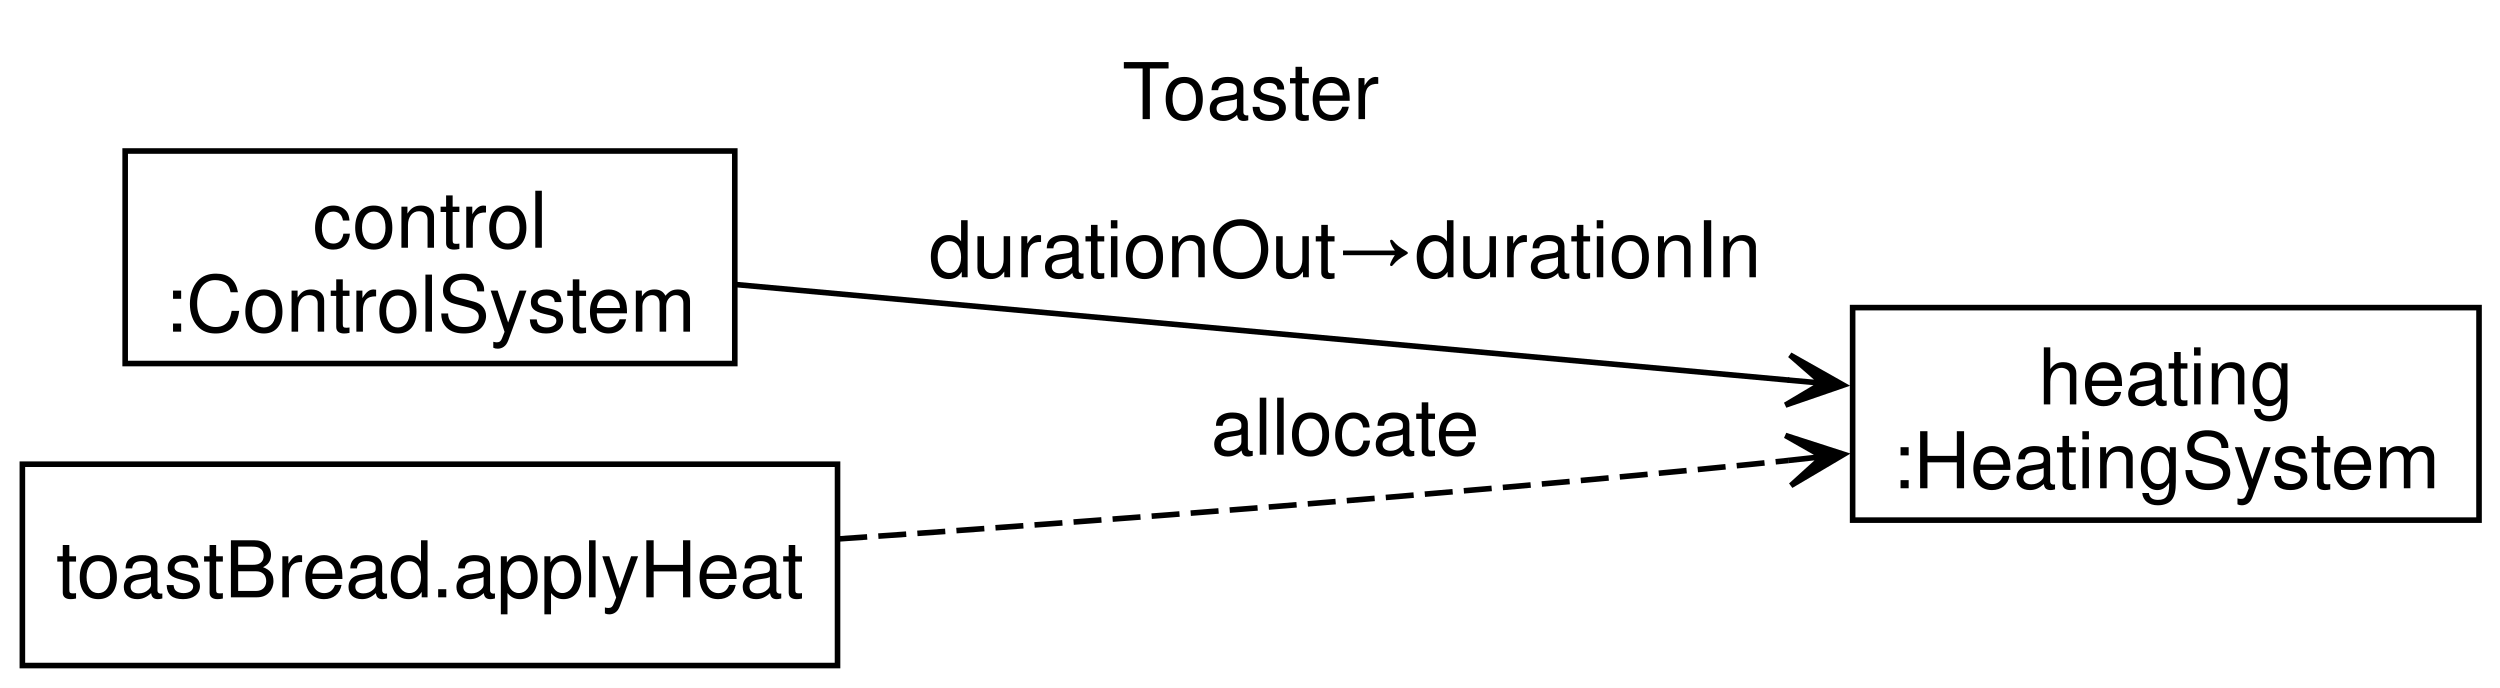
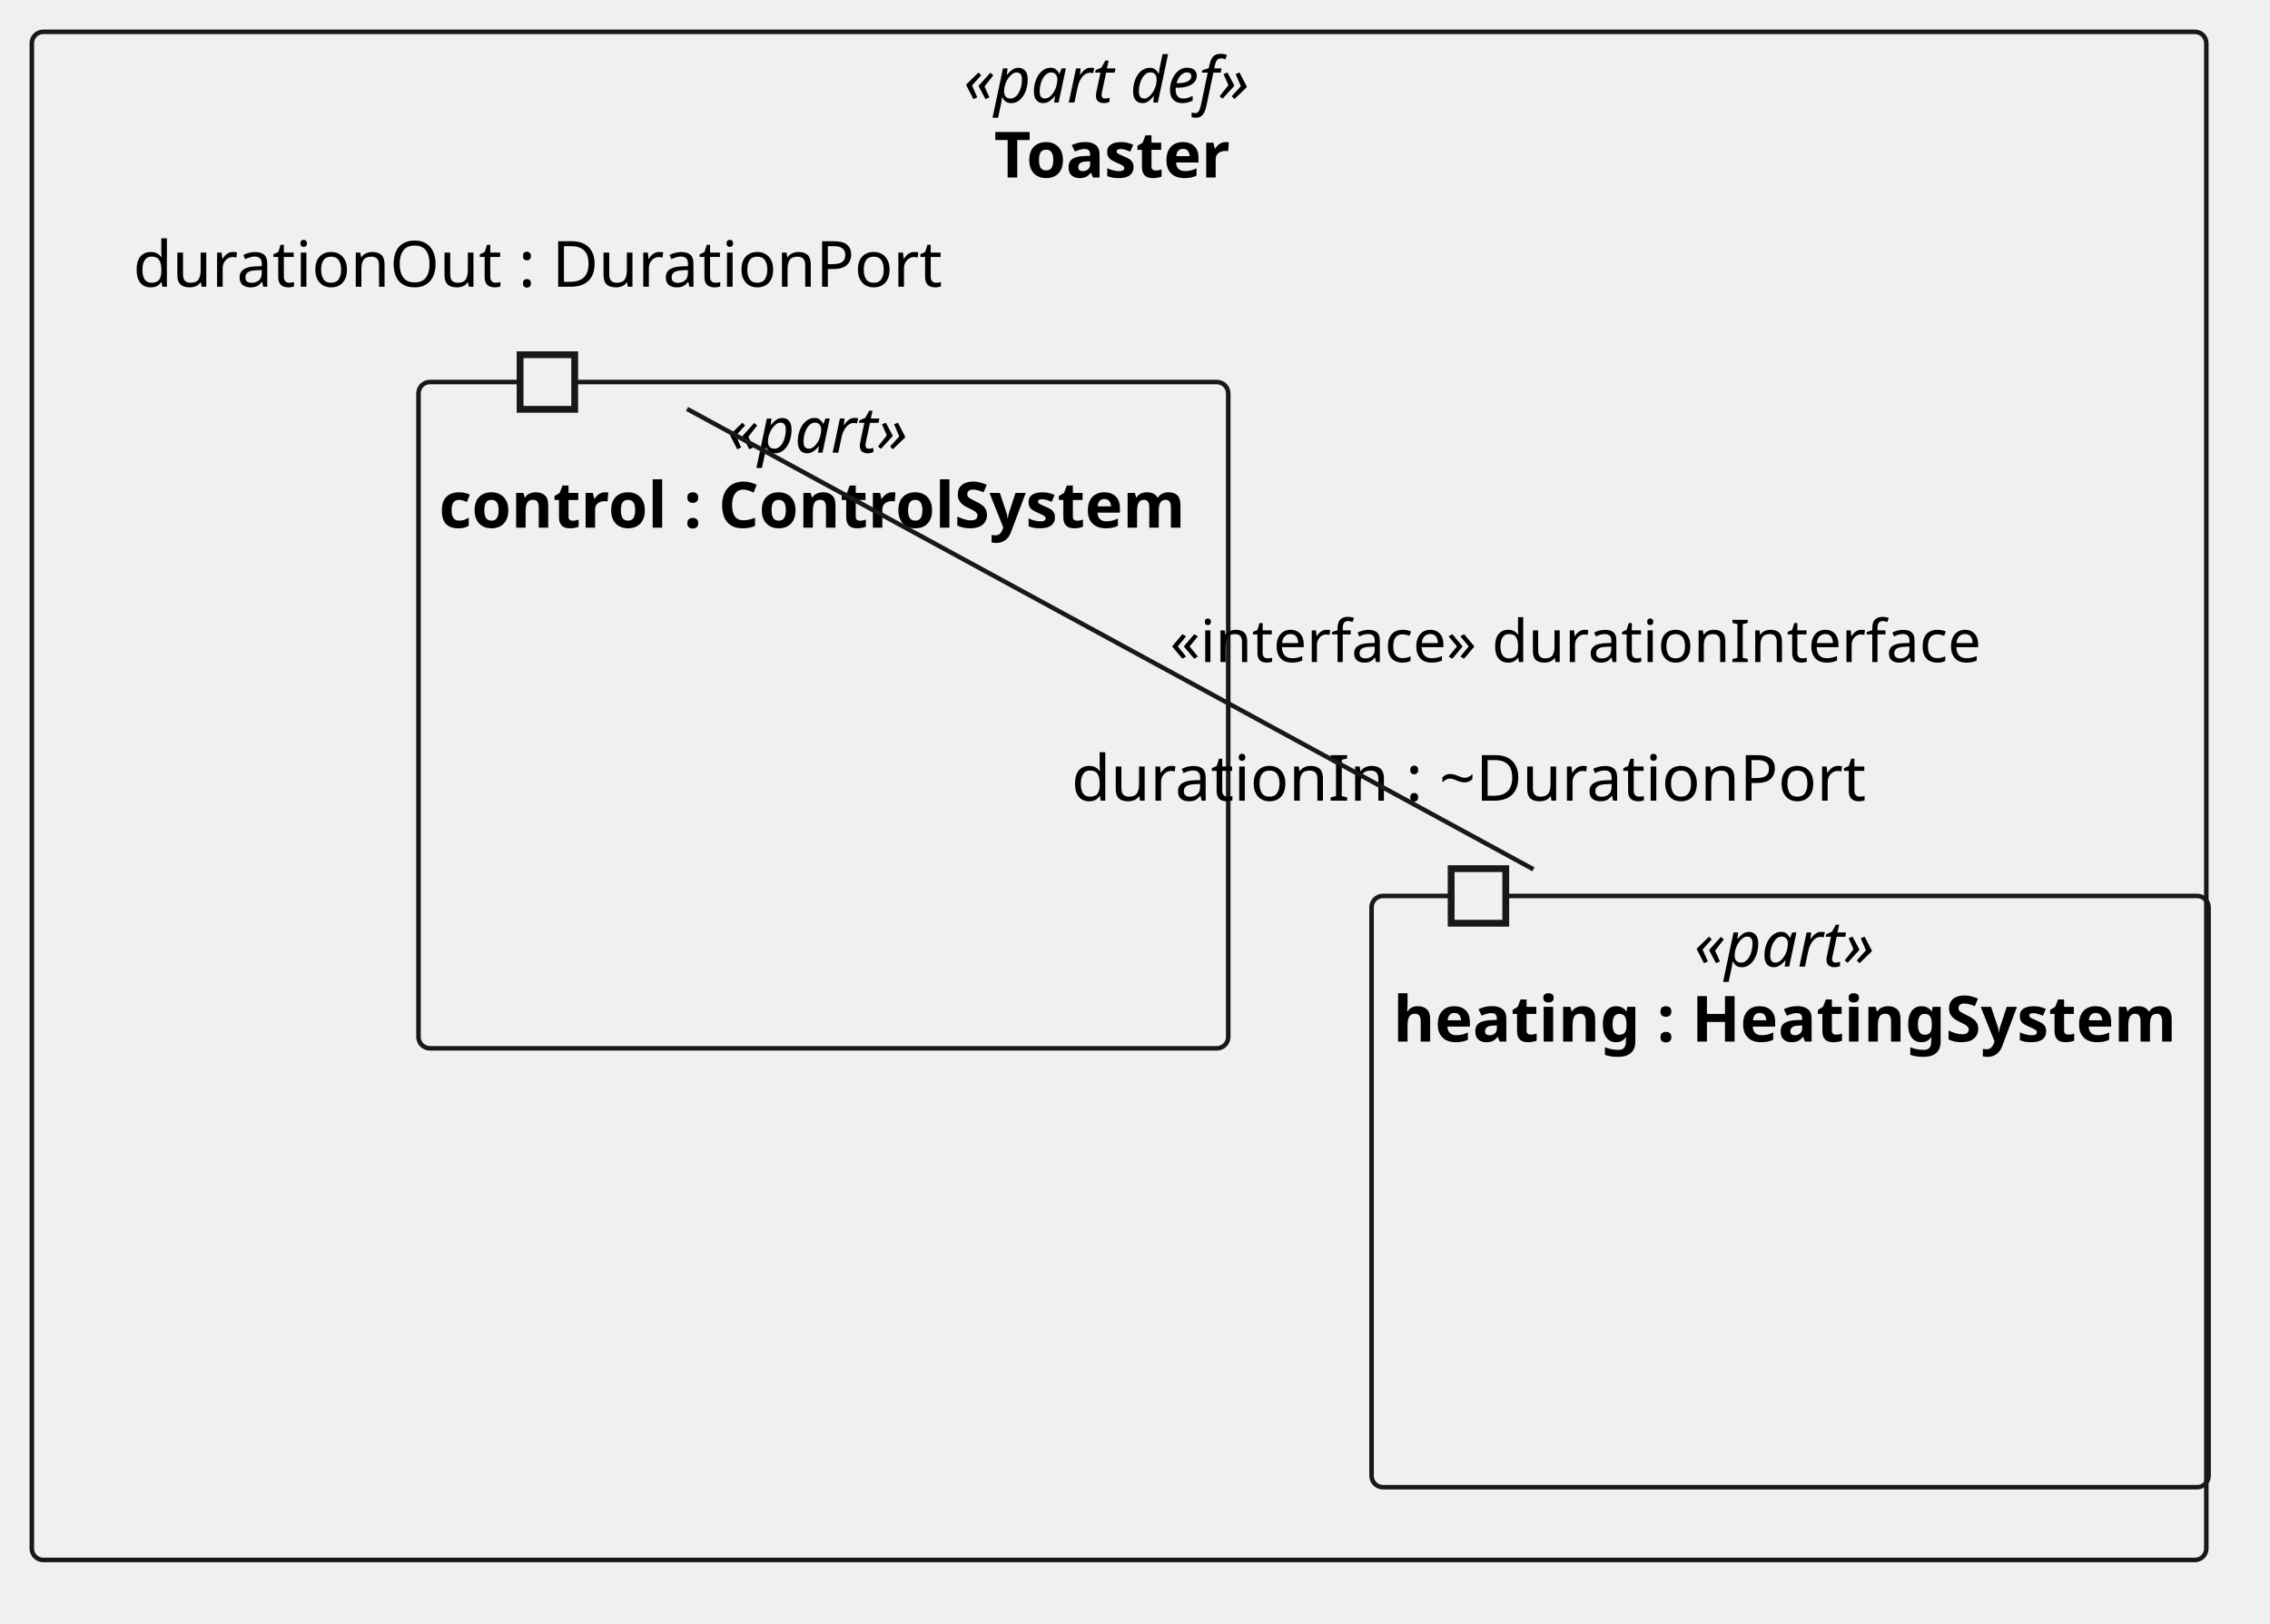
- <svg xmlns="http://www.w3.org/2000/svg" width="447pt" height="123pt" viewBox="0.00 0.00 447.00 123.00">
-   <g id="graph0" class="graph" transform="scale(1 1) rotate(0) translate(4 119)">
-     <polygon fill="white" stroke="none" points="-4,4 -4,-119 443.25,-119 443.25,4 -4,4" />
-     <text xml:space="preserve" text-anchor="middle" x="219.62" y="-97.7" font-family="Helvetica,sans-Serif" font-size="14.00">Toaster</text>
-     <g id="node1" class="node">
-       <polygon fill="white" stroke="black" points="439.25,-64 327.25,-64 327.25,-26 439.25,-26 439.25,-64" />
-       <text xml:space="preserve" text-anchor="middle" x="383.25" y="-46.7" font-family="Helvetica,sans-Serif" font-size="14.00">heating</text>
-       <text xml:space="preserve" text-anchor="middle" x="383.25" y="-31.7" font-family="Helvetica,sans-Serif" font-size="14.00">:HeatingSystem</text>
+ <svg xmlns="http://www.w3.org/2000/svg" version="1.1" data-diagram-type="DESCRIPTION" style="width:499px;height:357px;background:#FFFFFF;" width="499px" height="357px" viewBox="0 0 499 357" zoomAndPan="magnify" preserveAspectRatio="none" contentStyleType="text/css">
+   <defs />
+   <g font-family="sans-serif" lengthAdjust="spacing">
+     <g class="cluster" data-qualified-name="n1" id="ent0001" data-source-line="1">
+       <rect x="7" y="7" width="478" height="336" fill="none" style="stroke:#181818;stroke-width:1;" rx="2.5" ry="2.5" />
+       <text x="211.817" y="22.535" fill="#000" font-size="14" textLength="68.366" font-style="italic">«part def»</text>
+       <text x="218.506" y="39.023" fill="#000" font-size="14" textLength="54.988" font-weight="700">Toaster</text>
    </g>
-     <g id="node2" class="node">
-       <polygon fill="white" stroke="black" points="127.38,-92 18.38,-92 18.38,-54 127.38,-54 127.38,-92" />
-       <text xml:space="preserve" text-anchor="middle" x="72.88" y="-74.7" font-family="Helvetica,sans-Serif" font-size="14.00">control</text>
-       <text xml:space="preserve" text-anchor="middle" x="72.88" y="-59.7" font-family="Helvetica,sans-Serif" font-size="14.00">:ControlSystem</text>
+     <g class="cluster" data-qualified-name="n1.n2" id="ent0002" data-source-line="2">
+       <rect x="301.5" y="197" width="184" height="130" fill="none" style="stroke:#181818;stroke-width:1;" rx="2.5" ry="2.5" />
+       <text x="372.411" y="212.535" fill="#000" font-size="14" textLength="42.178" font-style="italic">«part»</text>
+       <text x="306.243" y="229.023" fill="#000" font-size="14" textLength="174.515" font-weight="700">heating : HeatingSystem</text>
    </g>
-     <g id="edge1" class="edge">
-       <path fill="none" stroke="black" d="M127.59,-68.12C179.92,-63.37 259.61,-56.14 315.89,-51.03" />
-       <polygon fill="black" stroke="black" points="325.6,-50.14 316.05,-55.53 321.83,-50.49 315.64,-51.05 315.64,-51.05 315.64,-51.05 321.83,-50.49 315.23,-46.57 325.6,-50.14" />
-       <text xml:space="preserve" text-anchor="middle" x="236.5" y="-69.43" font-family="Helvetica,sans-Serif" font-size="14.00">durationOut→durationIn</text>
+     <g class="cluster" data-qualified-name="n1.n4" id="ent0004" data-source-line="5">
+       <rect x="91.997" y="84" width="178" height="146.5" fill="none" style="stroke:#181818;stroke-width:1;" rx="2.5" ry="2.5" />
+       <text x="159.909" y="99.535" fill="#000" font-size="14" textLength="42.178" font-style="italic">«part»</text>
+       <text x="96.509" y="116.023" fill="#000" font-size="14" textLength="168.978" font-weight="700">control : ControlSystem</text>
    </g>
-     <g id="node3" class="node">
-       <polygon fill="white" stroke="black" points="145.75,-36 0,-36 0,0 145.75,0 145.75,-36" />
-       <text xml:space="preserve" text-anchor="middle" x="72.88" y="-12.2" font-family="Helvetica,sans-Serif" font-size="14.00">toastBread.applyHeat</text>
+     <g class="entity" data-qualified-name="n1.n2.n3" id="ent0003" data-source-line="3">
+       <text x="235.548" y="176.047" fill="#000" font-size="14" textLength="178.903">durationIn : ~DurationPort</text>
+       <rect x="319" y="191" width="12" height="12" fill="#F1F1F1" style="stroke:#181818;stroke-width:1.5;" />
    </g>
-     <g id="edge2" class="edge">
-       <path fill="none" stroke="black" stroke-dasharray="5,2" d="M146.06,-22.65C192.68,-25.87 254.6,-30.54 309.25,-36 311.39,-36.21 313.57,-36.44 315.77,-36.67" />
-       <polygon fill="black" stroke="black" points="325.67,-37.77 315.23,-41.14 321.91,-37.35 315.73,-36.67 315.73,-36.67 315.73,-36.67 321.91,-37.35 316.22,-32.19 325.67,-37.77" />
-       <text xml:space="preserve" text-anchor="middle" x="236.5" y="-37.7" font-family="Helvetica,sans-Serif" font-size="14.00">allocate</text>
+     <g class="entity" data-qualified-name="n1.n4.n5" id="ent0005" data-source-line="6">
+       <text x="29.265" y="63.047" fill="#000" font-size="14" textLength="182.13">durationOut : DurationPort</text>
+       <rect x="114.33" y="78" width="12" height="12" fill="#F1F1F1" style="stroke:#181818;stroke-width:1.5;" />
+     </g>
+     <g class="link" data-entity-1="ent0005" data-entity-2="ent0003" id="lnk6" data-source-line="9" data-link-type="association">
+       <path d="M151.03,89.91 C184.8,108.29 303.48,172.86 337.08,191.14" style="stroke:#181818;stroke-width:1;" fill="none" id="n5-n3" />
+       <text x="257.21" y="145.568" fill="#000" font-size="13" textLength="181.365">«interface» durationInterface</text>
    </g>
  </g>
</svg>
